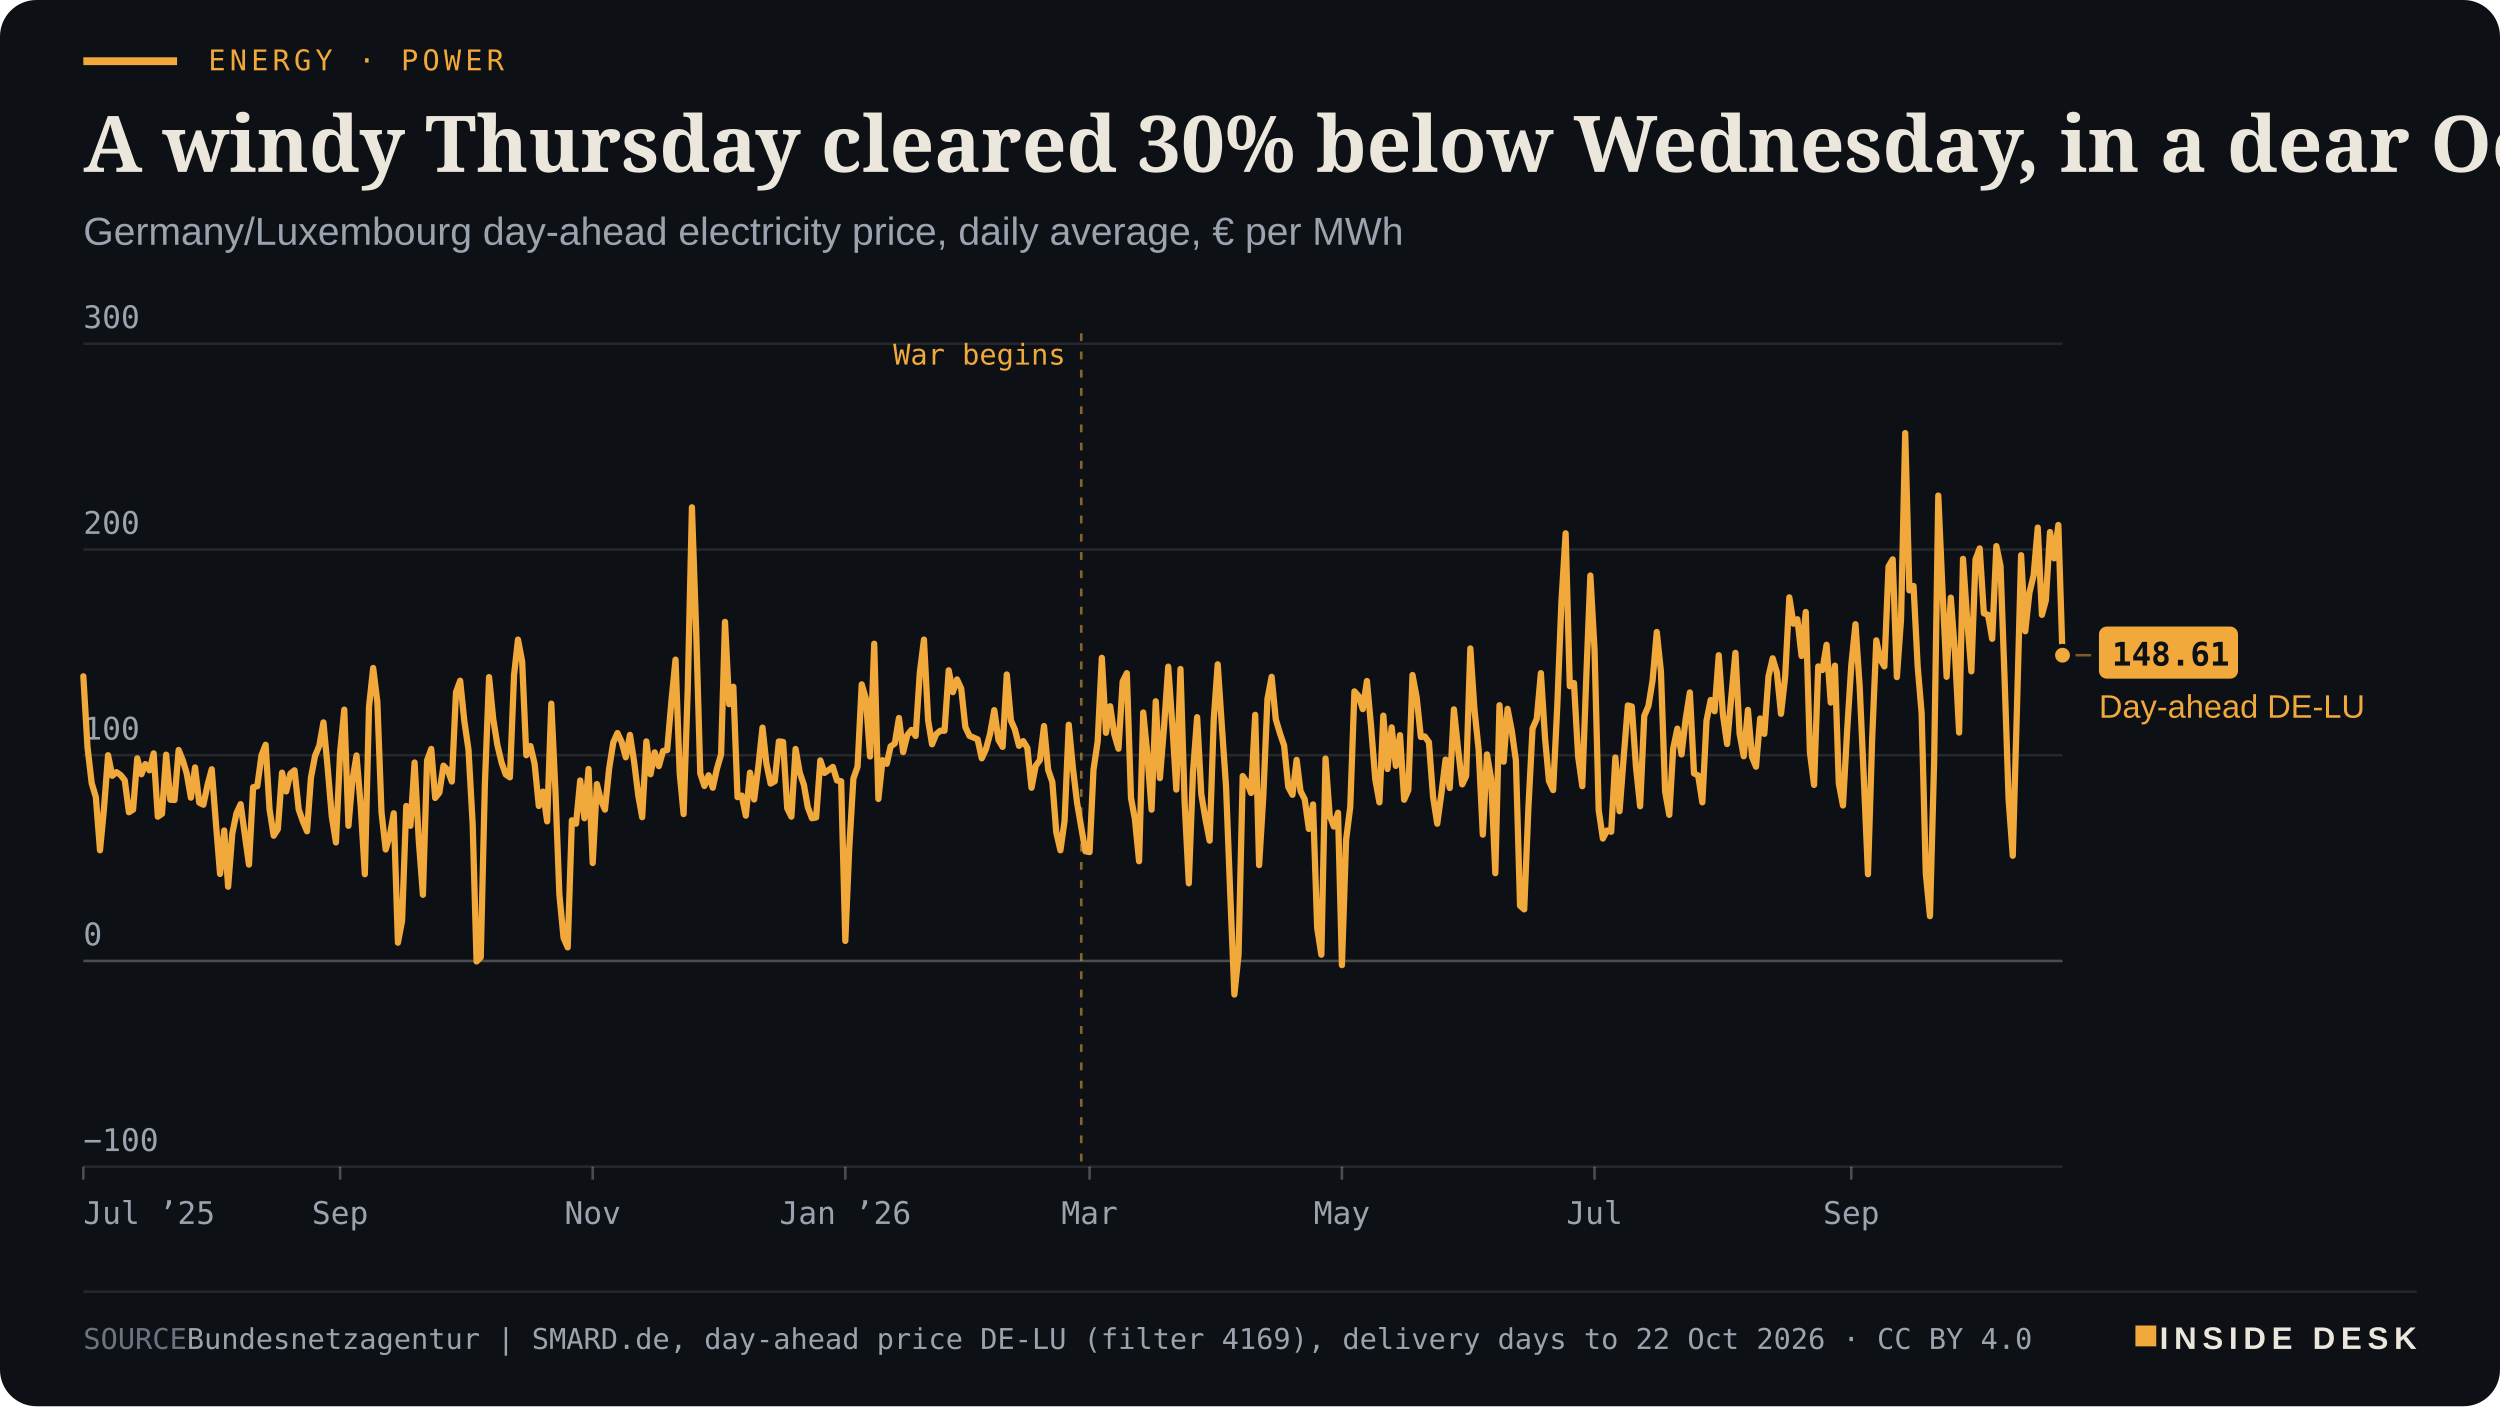
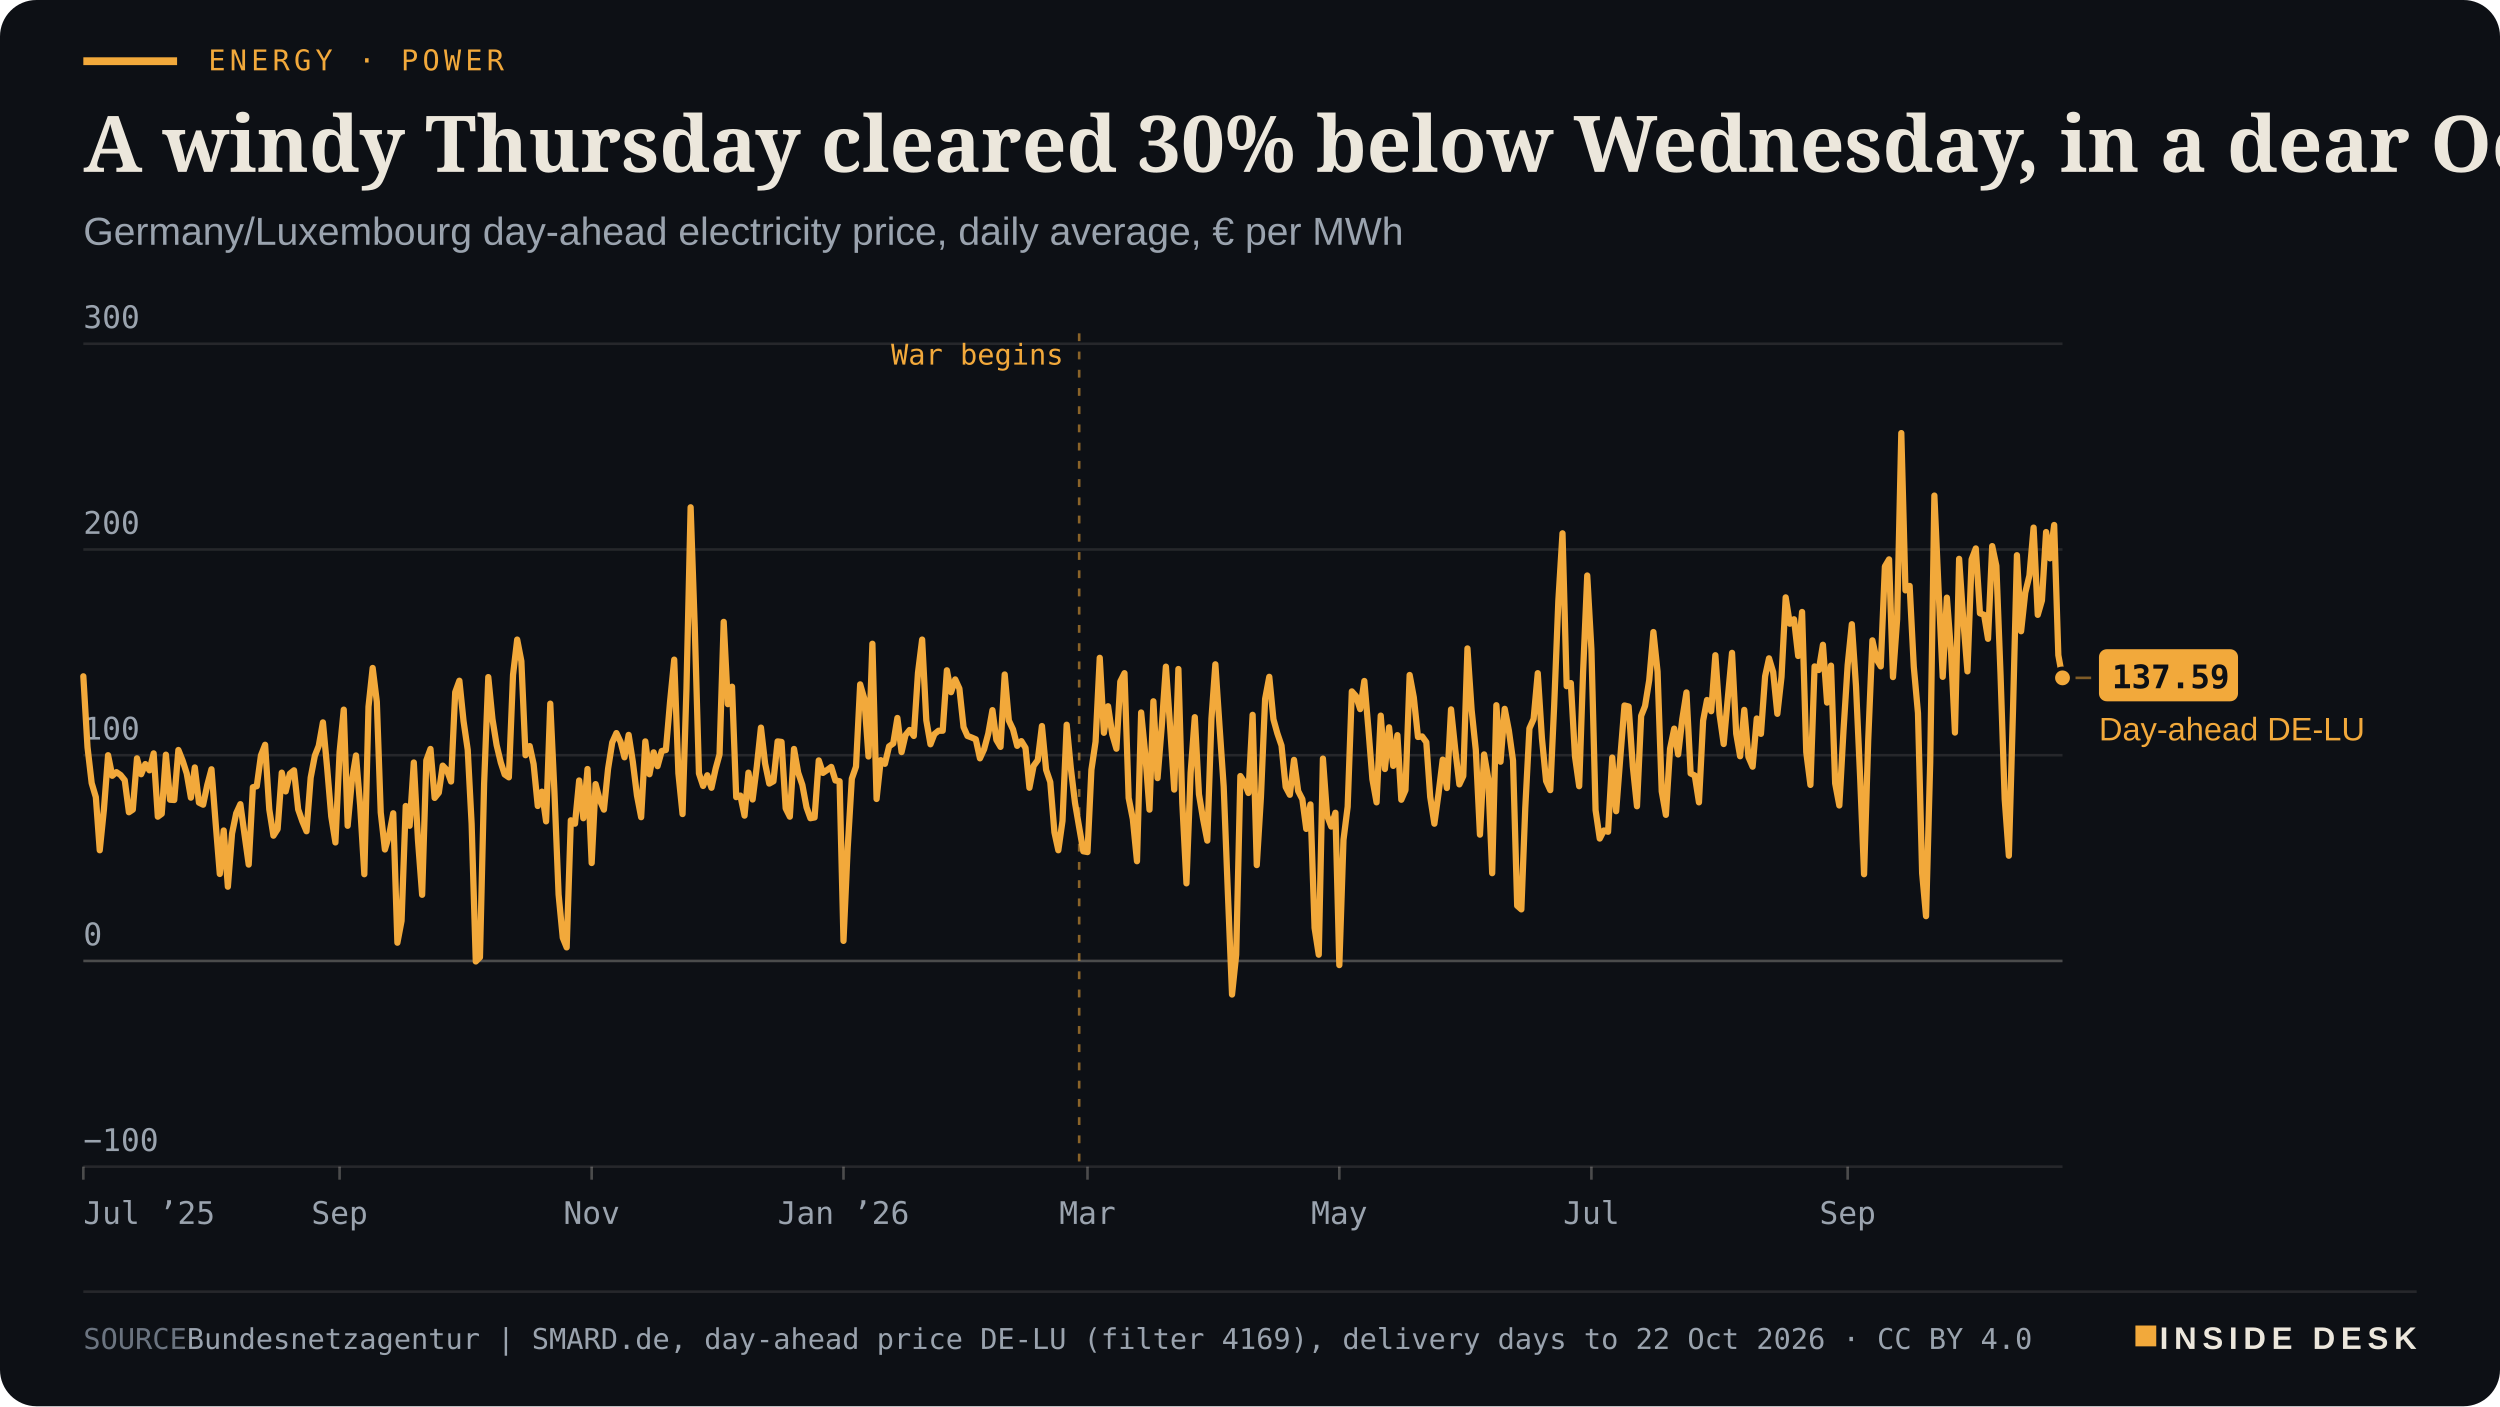
<svg xmlns="http://www.w3.org/2000/svg" viewBox="0 0 960 540" width="960" height="540" role="img" aria-labelledby="de-power-day-ahead-22oct-t de-power-day-ahead-22oct-d" class="desk-plate" style="max-width:100%;height:auto">
  <defs>
    <style>@font-face{font-family:Newsreader;font-weight:600;src:url(../assets/fonts/newsreader-disp.woff2) format("woff2")}@font-face{font-family:"Familjen Grotesk";src:url(../assets/fonts/familjen.woff2) format("woff2")}@font-face{font-family:"JetBrains Mono";src:url(../assets/fonts/jetbrains-mono.woff2) format("woff2")}</style>
    <pattern id="de-power-day-ahead-22oct-hatch" width="6" height="6" patternUnits="userSpaceOnUse" patternTransform="rotate(45)">
      <rect width="6" height="6" fill="none" />
      <line x1="0" y1="0" x2="0" y2="6" stroke="#F2A93B" stroke-width="2.2" opacity=".9" />
    </pattern>
  </defs>
  <rect width="960" height="540" rx="14" fill="#0D1015" />
  <rect x="32" y="22" width="36" height="3" fill="#F2A93B" />
  <text x="80" y="27" font-family="'JetBrains Mono', ui-monospace, Menlo, Consolas, monospace" font-size="11" letter-spacing="1.6" fill="#F2A93B">ENERGY · POWER</text>
  <text x="32" y="66" font-family="Newsreader, 'Iowan Old Style', Georgia, serif" font-weight="600" font-size="30" fill="#ECE7DC">A windy Thursday cleared 30% below Wednesday, in a dear October</text>
  <text x="32" y="94" font-family="'Familjen Grotesk', 'Helvetica Neue', Arial, sans-serif" font-size="15" fill="#9AA3AE">Germany/Luxembourg day-ahead electricity price, daily average, € per MWh</text>
  <line x1="32" x2="792" y1="448.0" y2="448.0" stroke="rgba(236,231,220,0.11)" />
  <text x="32" y="442.0" font-family="'JetBrains Mono', ui-monospace, Menlo, Consolas, monospace" font-size="12" fill="#9AA3AE" paint-order="stroke" stroke="#0D1015" stroke-width="5" stroke-linejoin="round">−100</text>
  <line x1="32" x2="792" y1="369.0" y2="369.0" stroke="rgba(236,231,220,0.28)" />
  <text x="32" y="363.0" font-family="'JetBrains Mono', ui-monospace, Menlo, Consolas, monospace" font-size="12" fill="#9AA3AE" paint-order="stroke" stroke="#0D1015" stroke-width="5" stroke-linejoin="round">0</text>
  <line x1="32" x2="792" y1="290.0" y2="290.0" stroke="rgba(236,231,220,0.11)" />
  <text x="32" y="284.0" font-family="'JetBrains Mono', ui-monospace, Menlo, Consolas, monospace" font-size="12" fill="#9AA3AE" paint-order="stroke" stroke="#0D1015" stroke-width="5" stroke-linejoin="round">100</text>
  <line x1="32" x2="792" y1="211.0" y2="211.0" stroke="rgba(236,231,220,0.11)" />
  <text x="32" y="205.0" font-family="'JetBrains Mono', ui-monospace, Menlo, Consolas, monospace" font-size="12" fill="#9AA3AE" paint-order="stroke" stroke="#0D1015" stroke-width="5" stroke-linejoin="round">200</text>
  <line x1="32" x2="792" y1="132.0" y2="132.0" stroke="rgba(236,231,220,0.11)" />
  <text x="32" y="126.0" font-family="'JetBrains Mono', ui-monospace, Menlo, Consolas, monospace" font-size="12" fill="#9AA3AE" paint-order="stroke" stroke="#0D1015" stroke-width="5" stroke-linejoin="round">300</text>
  <line x1="32.0" x2="32.0" y1="448" y2="453" stroke="rgba(236,231,220,0.28)" />
  <text x="32.0" y="470" text-anchor="start" font-family="'JetBrains Mono', ui-monospace, Menlo, Consolas, monospace" font-size="12" fill="#9AA3AE">Jul ’25</text>
-   <line x1="130.6" x2="130.6" y1="448" y2="453" stroke="rgba(236,231,220,0.28)" />
-   <text x="130.6" y="470" text-anchor="middle" font-family="'JetBrains Mono', ui-monospace, Menlo, Consolas, monospace" font-size="12" fill="#9AA3AE">Sep</text>
-   <line x1="227.6" x2="227.6" y1="448" y2="453" stroke="rgba(236,231,220,0.28)" />
-   <text x="227.6" y="470" text-anchor="middle" font-family="'JetBrains Mono', ui-monospace, Menlo, Consolas, monospace" font-size="12" fill="#9AA3AE">Nov</text>
-   <line x1="324.6" x2="324.6" y1="448" y2="453" stroke="rgba(236,231,220,0.28)" />
-   <text x="324.6" y="470" text-anchor="middle" font-family="'JetBrains Mono', ui-monospace, Menlo, Consolas, monospace" font-size="12" fill="#9AA3AE">Jan ’26</text>
-   <line x1="418.4" x2="418.4" y1="448" y2="453" stroke="rgba(236,231,220,0.28)" />
-   <text x="418.4" y="470" text-anchor="middle" font-family="'JetBrains Mono', ui-monospace, Menlo, Consolas, monospace" font-size="12" fill="#9AA3AE">Mar</text>
-   <line x1="515.3" x2="515.3" y1="448" y2="453" stroke="rgba(236,231,220,0.28)" />
-   <text x="515.3" y="470" text-anchor="middle" font-family="'JetBrains Mono', ui-monospace, Menlo, Consolas, monospace" font-size="12" fill="#9AA3AE">May</text>
-   <line x1="612.3" x2="612.3" y1="448" y2="453" stroke="rgba(236,231,220,0.28)" />
-   <text x="612.3" y="470" text-anchor="middle" font-family="'JetBrains Mono', ui-monospace, Menlo, Consolas, monospace" font-size="12" fill="#9AA3AE">Jul</text>
-   <line x1="710.9" x2="710.9" y1="448" y2="453" stroke="rgba(236,231,220,0.28)" />
-   <text x="710.9" y="470" text-anchor="middle" font-family="'JetBrains Mono', ui-monospace, Menlo, Consolas, monospace" font-size="12" fill="#9AA3AE">Sep</text>
-   <line x1="415.2" x2="415.2" y1="128" y2="448" stroke="#F2A93B" stroke-opacity=".55" stroke-dasharray="3 4" />
-   <text x="409.2" y="140" text-anchor="end" font-family="'JetBrains Mono', ui-monospace, Menlo, Consolas, monospace" font-size="11" fill="#F2A93B">War begins</text>
-   <path d="M32.0,259.7L33.6,286.9L35.2,300.7L36.8,306.1L38.4,326.5L39.9,310.9L41.5,290.0L43.1,297.9L44.7,296.5L46.3,297.6L47.9,299.6L49.5,311.9L51.1,310.9L52.7,291.2L54.3,297.3L55.8,293.4L57.4,295.8L59.0,289.3L60.6,313.6L62.2,312.5L63.8,289.8L65.4,307.1L67.0,307.2L68.6,288.0L70.2,292.0L71.7,297.0L73.3,306.3L74.9,294.7L76.5,308.2L78.1,309.0L79.7,301.4L81.3,295.4L82.9,316.0L84.5,335.6L86.1,318.9L87.6,340.5L89.2,320.1L90.8,312.3L92.4,308.8L94.0,320.5L95.6,332.0L97.2,302.3L98.8,301.9L100.4,290.1L102.0,286.0L103.5,310.8L105.1,320.9L106.7,318.4L108.3,296.7L109.9,303.9L111.5,297.1L113.1,295.8L114.7,310.8L116.3,315.4L117.9,319.2L119.4,298.6L121.0,290.2L122.6,286.4L124.2,277.4L125.8,294.6L127.4,313.5L129.0,323.5L130.6,288.8L132.2,272.5L133.8,317.1L135.3,299.8L136.9,290.1L138.5,309.4L140.1,335.7L141.7,271.4L143.3,256.5L144.9,269.5L146.5,312.0L148.1,326.2L149.7,320.8L151.2,312.3L152.8,362.0L154.4,353.6L156.0,309.5L157.6,317.1L159.2,292.8L160.8,322.6L162.4,343.6L164.0,292.0L165.6,287.6L167.1,306.4L168.7,304.4L170.3,294.0L171.9,295.7L173.5,300.1L175.1,265.8L176.7,261.4L178.3,276.9L179.9,287.9L181.5,316.3L183.0,369.2L184.6,367.6L186.2,300.9L187.8,260.0L189.4,276.1L191.0,286.1L192.6,292.8L194.2,297.4L195.8,298.5L197.4,259.2L198.9,245.6L200.5,253.9L202.1,290.0L203.7,286.5L205.3,293.4L206.9,309.5L208.5,304.0L210.1,315.4L211.7,270.2L213.3,304.0L214.8,343.5L216.4,360.1L218.0,363.8L219.6,315.0L221.2,316.3L222.8,299.7L224.4,314.2L226.0,295.3L227.6,331.4L229.2,301.1L230.7,307.2L232.3,310.9L233.9,295.2L235.5,285.1L237.1,281.5L238.7,284.9L240.3,290.8L241.9,282.2L243.5,292.5L245.1,305.5L246.6,313.8L248.2,284.7L249.8,297.3L251.4,288.9L253.0,294.2L254.6,288.4L256.2,288.0L257.8,269.5L259.4,253.3L261.0,296.9L262.5,312.6L264.1,264.4L265.7,194.8L267.3,241.4L268.9,297.0L270.5,301.8L272.1,297.7L273.7,302.5L275.3,295.2L276.9,289.7L278.4,238.8L280.0,270.4L281.6,263.7L283.2,306.1L284.8,305.5L286.4,313.2L288.0,296.7L289.6,307.0L291.2,294.4L292.8,279.4L294.3,293.2L295.9,300.9L297.5,300.0L299.1,284.7L300.7,284.9L302.3,310.4L303.9,313.6L305.5,287.6L307.1,296.7L308.7,301.4L310.2,310.0L311.8,314.2L313.4,313.9L315.0,292.0L316.6,296.8L318.2,295.7L319.8,294.5L321.4,299.7L323.0,300.0L324.6,361.3L326.1,325.8L327.7,299.0L329.3,294.4L330.9,262.8L332.5,268.3L334.1,290.5L335.7,247.2L337.3,306.8L338.9,291.9L340.5,293.3L342.0,286.6L343.6,285.5L345.2,275.7L346.8,288.8L348.4,282.3L350.0,280.3L351.6,282.6L353.2,258.4L354.8,245.6L356.4,276.6L357.9,285.8L359.5,281.9L361.1,280.6L362.7,280.6L364.3,257.4L365.9,265.8L367.5,260.9L369.1,264.4L370.7,279.2L372.3,282.6L373.8,283.2L375.4,283.9L377.0,291.2L378.6,287.7L380.2,281.7L381.8,272.7L383.4,284.1L385.0,286.8L386.6,259.0L388.2,276.7L389.7,280.1L391.3,286.4L392.9,284.6L394.5,287.2L396.1,302.5L397.7,294.1L399.3,291.9L400.9,278.8L402.5,295.6L404.1,300.3L405.6,319.6L407.2,326.5L408.8,315.2L410.4,278.3L412.0,295.0L413.6,308.3L415.2,317.7L416.8,326.9L418.4,327.2L419.9,295.6L421.5,284.8L423.1,252.6L424.7,281.4L426.3,271.2L427.9,282.0L429.5,287.5L431.1,261.7L432.7,258.5L434.3,306.4L435.8,314.5L437.4,330.7L439.0,273.6L440.6,289.8L442.2,310.9L443.8,269.3L445.4,298.8L447.0,279.1L448.6,256.0L450.2,278.7L451.7,303.2L453.3,256.9L454.9,308.3L456.5,339.2L458.1,296.7L459.7,275.4L461.3,305.0L462.9,314.6L464.5,322.8L466.1,275.9L467.6,255.1L469.2,278.9L470.8,302.1L472.4,342.9L474.0,381.9L475.6,366.6L477.2,298.0L478.8,300.3L480.4,304.5L482.0,274.5L483.5,332.2L485.1,306.0L486.7,268.4L488.3,259.9L489.9,276.2L491.5,281.6L493.1,286.3L494.7,302.2L496.3,305.2L497.9,291.8L499.4,303.8L501.0,306.9L502.6,318.3L504.2,308.9L505.8,356.3L507.4,366.6L509.0,291.3L510.6,313.2L512.2,317.4L513.8,312.1L515.3,370.6L516.9,322.5L518.5,309.8L520.1,265.5L521.7,267.3L523.3,272.3L524.9,261.5L526.5,279.1L528.1,299.2L529.7,308.1L531.2,274.8L532.8,295.3L534.4,279.3L536.0,294.1L537.6,282.3L539.2,307.1L540.8,303.4L542.4,259.2L544.0,267.8L545.6,283.0L547.1,282.8L548.7,285.0L550.3,306.0L551.9,316.3L553.5,304.7L555.1,291.7L556.7,302.6L558.3,272.4L559.9,287.7L561.5,301.2L563.0,298.0L564.6,249.0L566.2,272.6L567.8,287.9L569.4,320.5L571.0,289.7L572.6,299.1L574.2,335.3L575.8,270.8L577.4,292.5L578.9,272.2L580.5,280.5L582.1,292.0L583.7,347.8L585.3,349.2L586.9,310.3L588.5,279.7L590.1,276.1L591.7,258.5L593.3,283.5L594.8,299.9L596.4,303.4L598.0,271.0L599.6,230.8L601.2,204.8L602.8,263.5L604.4,262.3L606.0,290.5L607.6,301.9L609.2,258.2L610.7,221.0L612.3,249.4L613.9,311.1L615.5,322.0L617.1,318.9L618.7,319.4L620.3,290.9L621.9,311.5L623.5,290.8L625.1,270.9L626.6,271.3L628.2,294.3L629.8,309.6L631.4,274.9L633.0,271.1L634.6,261.2L636.2,242.7L637.8,257.9L639.4,303.9L641.0,312.9L642.5,287.5L644.1,279.8L645.7,289.7L647.3,276.1L648.9,265.9L650.5,297.0L652.1,297.8L653.7,308.1L655.3,276.7L656.9,268.8L658.4,273.1L660.0,251.6L661.6,274.4L663.2,285.7L664.8,267.8L666.4,250.7L668.0,281.7L669.6,290.4L671.2,272.6L672.8,290.7L674.3,294.4L675.9,275.9L677.5,281.8L679.1,259.7L680.7,252.8L682.3,258.1L683.9,274.1L685.5,259.9L687.1,229.4L688.7,239.5L690.2,237.8L691.8,251.9L693.4,235.0L695.0,288.8L696.6,301.4L698.2,255.9L699.8,257.3L701.4,247.6L703.0,269.8L704.6,255.6L706.1,300.8L707.7,309.3L709.3,280.6L710.9,255.4L712.5,239.7L714.1,263.4L715.7,298.7L717.3,335.7L718.9,284.0L720.5,245.9L722.0,253.2L723.6,255.9L725.2,217.5L726.8,214.8L728.4,260.0L730.0,237.8L731.6,166.3L733.2,226.7L734.8,225.0L736.4,256.1L737.9,273.8L739.5,335.3L741.1,351.8L742.7,292.7L744.3,190.3L745.9,226.3L747.5,259.9L749.1,229.5L750.7,250.4L752.3,281.3L753.8,214.6L755.4,238.0L757.0,257.8L758.6,214.8L760.2,210.6L761.8,235.5L763.4,236.1L765.0,245.3L766.6,209.7L768.2,217.3L769.7,258.9L771.3,306.9L772.9,328.6L774.5,272.4L776.1,213.2L777.7,242.4L779.3,227.6L780.9,221.0L782.5,202.6L784.1,236.1L785.6,230.6L787.2,204.3L788.8,214.4L790.4,201.6L792.0,251.6" fill="none" stroke="#F2A93B" stroke-width="2.4" stroke-linejoin="round" stroke-linecap="round" />
-   <circle cx="792.0" cy="251.6" r="3.6" fill="#F2A93B" stroke="#0D1015" stroke-width="1.5" />
-   <path d="M797.0,251.6 L803,251.6" stroke="#F2A93B" stroke-opacity=".5" fill="none" />
-   <rect x="806" y="240.6" width="53.4" height="20" rx="3" fill="#F2A93B" />
-   <text x="811" y="255.6" font-family="'JetBrains Mono', ui-monospace, Menlo, Consolas, monospace" font-weight="600" font-size="12.5" fill="#0D1015">148.61</text>
-   <text x="806" y="275.6" font-family="'Familjen Grotesk', 'Helvetica Neue', Arial, sans-serif" font-size="12.5" fill="#F2A93B">Day-ahead DE-LU</text>
+   <line x1="130.4" x2="130.4" y1="448" y2="453" stroke="rgba(236,231,220,0.28)" />
+   <text x="130.4" y="470" text-anchor="middle" font-family="'JetBrains Mono', ui-monospace, Menlo, Consolas, monospace" font-size="12" fill="#9AA3AE">Sep</text>
+   <line x1="227.2" x2="227.2" y1="448" y2="453" stroke="rgba(236,231,220,0.28)" />
+   <text x="227.2" y="470" text-anchor="middle" font-family="'JetBrains Mono', ui-monospace, Menlo, Consolas, monospace" font-size="12" fill="#9AA3AE">Nov</text>
+   <line x1="323.9" x2="323.9" y1="448" y2="453" stroke="rgba(236,231,220,0.28)" />
+   <text x="323.9" y="470" text-anchor="middle" font-family="'JetBrains Mono', ui-monospace, Menlo, Consolas, monospace" font-size="12" fill="#9AA3AE">Jan ’26</text>
+   <line x1="417.6" x2="417.6" y1="448" y2="453" stroke="rgba(236,231,220,0.28)" />
+   <text x="417.6" y="470" text-anchor="middle" font-family="'JetBrains Mono', ui-monospace, Menlo, Consolas, monospace" font-size="12" fill="#9AA3AE">Mar</text>
+   <line x1="514.3" x2="514.3" y1="448" y2="453" stroke="rgba(236,231,220,0.28)" />
+   <text x="514.3" y="470" text-anchor="middle" font-family="'JetBrains Mono', ui-monospace, Menlo, Consolas, monospace" font-size="12" fill="#9AA3AE">May</text>
+   <line x1="611.1" x2="611.1" y1="448" y2="453" stroke="rgba(236,231,220,0.28)" />
+   <text x="611.1" y="470" text-anchor="middle" font-family="'JetBrains Mono', ui-monospace, Menlo, Consolas, monospace" font-size="12" fill="#9AA3AE">Jul</text>
+   <line x1="709.5" x2="709.5" y1="448" y2="453" stroke="rgba(236,231,220,0.28)" />
+   <text x="709.5" y="470" text-anchor="middle" font-family="'JetBrains Mono', ui-monospace, Menlo, Consolas, monospace" font-size="12" fill="#9AA3AE">Sep</text>
+   <line x1="414.4" x2="414.4" y1="128" y2="448" stroke="#F2A93B" stroke-opacity=".55" stroke-dasharray="3 4" />
+   <text x="408.4" y="140" text-anchor="end" font-family="'JetBrains Mono', ui-monospace, Menlo, Consolas, monospace" font-size="11" fill="#F2A93B">War begins</text>
+   <path d="M32.0,259.7L33.6,286.9L35.2,300.7L36.8,306.1L38.3,326.5L39.9,310.9L41.5,290.0L43.1,297.9L44.7,296.5L46.3,297.6L47.9,299.6L49.5,311.9L51.0,310.9L52.6,291.2L54.2,297.3L55.8,293.4L57.4,295.8L59.0,289.3L60.6,313.6L62.1,312.5L63.7,289.8L65.3,307.1L66.9,307.2L68.5,288.0L70.1,292.0L71.7,297.0L73.3,306.3L74.8,294.7L76.4,308.2L78.0,309.0L79.6,301.4L81.2,295.4L82.8,316.0L84.4,335.6L85.9,318.9L87.5,340.5L89.1,320.1L90.7,312.3L92.3,308.8L93.9,320.5L95.5,332.0L97.1,302.3L98.6,301.9L100.2,290.1L101.8,286.0L103.4,310.8L105.0,320.9L106.6,318.4L108.2,296.7L109.7,303.9L111.3,297.1L112.9,295.8L114.5,310.8L116.1,315.4L117.7,319.2L119.3,298.6L120.9,290.2L122.4,286.4L124.0,277.4L125.6,294.6L127.2,313.5L128.8,323.5L130.4,288.8L132.0,272.5L133.5,317.1L135.1,299.8L136.7,290.1L138.3,309.4L139.9,335.7L141.5,271.4L143.1,256.5L144.7,269.5L146.2,312.0L147.8,326.2L149.4,320.8L151.0,312.3L152.6,362.0L154.2,353.6L155.8,309.5L157.3,317.1L158.9,292.8L160.5,322.6L162.1,343.6L163.7,292.0L165.3,287.6L166.9,306.4L168.5,304.4L170.0,294.0L171.6,295.7L173.2,300.1L174.8,265.8L176.4,261.4L178.0,276.9L179.6,287.9L181.1,316.3L182.7,369.2L184.3,367.6L185.9,300.9L187.5,260.0L189.1,276.1L190.7,286.1L192.3,292.8L193.8,297.4L195.4,298.5L197.0,259.2L198.6,245.6L200.2,253.9L201.8,290.0L203.4,286.5L204.9,293.4L206.5,309.5L208.1,304.0L209.7,315.4L211.3,270.2L212.9,304.0L214.5,343.5L216.1,360.1L217.6,363.8L219.2,315.0L220.8,316.3L222.4,299.7L224.0,314.2L225.6,295.3L227.2,331.4L228.7,301.1L230.3,307.2L231.9,310.9L233.5,295.2L235.1,285.1L236.7,281.5L238.3,284.9L239.8,290.8L241.4,282.2L243.0,292.5L244.6,305.5L246.2,313.8L247.8,284.7L249.4,297.3L251.0,288.9L252.5,294.2L254.1,288.4L255.7,288.0L257.3,269.5L258.9,253.3L260.5,296.9L262.1,312.6L263.6,264.4L265.2,194.8L266.8,241.4L268.4,297.0L270.0,301.8L271.6,297.7L273.2,302.5L274.8,295.2L276.3,289.7L277.9,238.8L279.5,270.4L281.1,263.7L282.7,306.1L284.3,305.5L285.9,313.2L287.4,296.7L289.0,307.0L290.6,294.4L292.2,279.4L293.8,293.2L295.4,300.9L297.0,300.0L298.6,284.7L300.1,284.9L301.7,310.4L303.3,313.6L304.9,287.6L306.5,296.7L308.1,301.4L309.7,310.0L311.2,314.2L312.8,313.9L314.4,292.0L316.0,296.8L317.6,295.7L319.2,294.5L320.8,299.7L322.4,300.0L323.9,361.3L325.5,325.8L327.1,299.0L328.7,294.4L330.3,262.8L331.9,268.3L333.5,290.5L335.0,247.2L336.6,306.8L338.2,291.9L339.8,293.3L341.4,286.6L343.0,285.5L344.6,275.7L346.2,288.8L347.7,282.3L349.3,280.3L350.9,282.6L352.5,258.4L354.1,245.6L355.7,276.6L357.3,285.8L358.8,281.9L360.4,280.6L362.0,280.6L363.6,257.4L365.2,265.8L366.8,260.9L368.4,264.4L370.0,279.2L371.5,282.6L373.1,283.2L374.7,283.9L376.3,291.2L377.9,287.7L379.5,281.7L381.1,272.7L382.6,284.1L384.2,286.8L385.8,259.0L387.4,276.7L389.0,280.1L390.6,286.4L392.2,284.6L393.8,287.2L395.3,302.5L396.9,294.1L398.5,291.9L400.1,278.8L401.7,295.6L403.3,300.3L404.9,319.6L406.4,326.5L408.0,315.2L409.6,278.3L411.2,295.0L412.8,308.3L414.4,317.7L416.0,326.9L417.6,327.2L419.1,295.6L420.7,284.8L422.3,252.6L423.9,281.4L425.5,271.2L427.1,282.0L428.7,287.5L430.2,261.7L431.8,258.5L433.4,306.4L435.0,314.5L436.6,330.7L438.2,273.6L439.8,289.8L441.4,310.9L442.9,269.3L444.5,298.8L446.1,279.1L447.7,256.0L449.3,278.7L450.9,303.2L452.5,256.9L454.0,308.3L455.6,339.2L457.2,296.7L458.8,275.4L460.4,305.0L462.0,314.6L463.6,322.8L465.2,275.9L466.7,255.1L468.3,278.9L469.9,302.1L471.5,342.9L473.1,381.9L474.7,366.6L476.3,298.0L477.8,300.3L479.4,304.5L481.0,274.5L482.6,332.2L484.2,306.0L485.8,268.4L487.4,259.9L489.0,276.2L490.5,281.6L492.1,286.3L493.7,302.2L495.3,305.2L496.9,291.8L498.5,303.8L500.1,306.9L501.6,318.3L503.2,308.9L504.8,356.3L506.4,366.6L508.0,291.3L509.6,313.2L511.2,317.4L512.8,312.1L514.3,370.6L515.9,322.5L517.5,309.8L519.1,265.5L520.7,267.3L522.3,272.3L523.9,261.5L525.4,279.1L527.0,299.2L528.6,308.1L530.2,274.8L531.8,295.3L533.4,279.3L535.0,294.1L536.6,282.3L538.1,307.1L539.7,303.4L541.3,259.2L542.9,267.8L544.5,283.0L546.1,282.8L547.7,285.0L549.2,306.0L550.8,316.3L552.4,304.7L554.0,291.7L555.6,302.6L557.2,272.4L558.8,287.7L560.4,301.2L561.9,298.0L563.5,249.0L565.1,272.6L566.7,287.9L568.3,320.5L569.9,289.7L571.5,299.1L573.0,335.3L574.6,270.8L576.2,292.5L577.8,272.2L579.4,280.5L581.0,292.0L582.6,347.8L584.2,349.2L585.7,310.3L587.3,279.7L588.9,276.1L590.5,258.5L592.1,283.5L593.7,299.9L595.3,303.4L596.8,271.0L598.4,230.8L600.0,204.8L601.6,263.5L603.2,262.3L604.8,290.5L606.4,301.9L607.9,258.2L609.5,221.0L611.1,249.4L612.7,311.1L614.3,322.0L615.9,318.9L617.5,319.4L619.1,290.9L620.6,311.5L622.2,290.8L623.8,270.9L625.4,271.3L627.0,294.3L628.6,309.6L630.2,274.9L631.7,271.1L633.3,261.2L634.9,242.7L636.5,257.9L638.1,303.9L639.7,312.9L641.3,287.5L642.9,279.8L644.4,289.7L646.0,276.1L647.6,265.9L649.2,297.0L650.8,297.8L652.4,308.1L654.0,276.7L655.5,268.8L657.1,273.1L658.7,251.6L660.3,274.4L661.9,285.7L663.5,267.8L665.1,250.7L666.7,281.7L668.2,290.4L669.8,272.6L671.4,290.7L673.0,294.4L674.6,275.9L676.2,281.8L677.8,259.7L679.3,252.8L680.9,258.1L682.5,274.1L684.1,259.9L685.7,229.4L687.3,239.5L688.9,237.8L690.5,251.9L692.0,235.0L693.6,288.8L695.2,301.4L696.8,255.9L698.4,257.3L700.0,247.6L701.6,269.8L703.1,255.6L704.7,300.8L706.3,309.3L707.9,280.6L709.5,255.4L711.1,239.7L712.7,263.4L714.3,298.7L715.8,335.7L717.4,284.0L719.0,245.9L720.6,253.2L722.2,255.9L723.8,217.5L725.4,214.8L726.9,260.0L728.5,237.8L730.1,166.3L731.7,226.7L733.3,225.0L734.9,256.1L736.5,273.8L738.1,335.3L739.6,351.8L741.2,292.7L742.8,190.3L744.4,226.3L746.0,259.9L747.6,229.5L749.2,250.4L750.7,281.3L752.3,214.6L753.9,238.0L755.5,257.8L757.1,214.8L758.7,210.6L760.3,235.5L761.9,236.1L763.4,245.3L765.0,209.7L766.6,217.3L768.2,258.9L769.8,306.9L771.4,328.6L773.0,272.4L774.5,213.2L776.1,242.4L777.7,227.6L779.3,221.0L780.9,202.6L782.5,236.1L784.1,230.6L785.7,204.3L787.2,214.4L788.8,201.6L790.4,251.6L792.0,260.3" fill="none" stroke="#F2A93B" stroke-width="2.4" stroke-linejoin="round" stroke-linecap="round" />
+   <circle cx="792.0" cy="260.3" r="3.6" fill="#F2A93B" stroke="#0D1015" stroke-width="1.5" />
+   <path d="M797.0,260.3 L803,260.3" stroke="#F2A93B" stroke-opacity=".5" fill="none" />
+   <rect x="806" y="249.3" width="53.4" height="20" rx="3" fill="#F2A93B" />
+   <text x="811" y="264.3" font-family="'JetBrains Mono', ui-monospace, Menlo, Consolas, monospace" font-weight="600" font-size="12.5" fill="#0D1015">137.59</text>
+   <text x="806" y="284.3" font-family="'Familjen Grotesk', 'Helvetica Neue', Arial, sans-serif" font-size="12.5" fill="#F2A93B">Day-ahead DE-LU</text>
  <line x1="32" x2="928" y1="496" y2="496" stroke="rgba(236,231,220,0.11)" />
  <text x="32" y="518" font-family="'JetBrains Mono', ui-monospace, Menlo, Consolas, monospace" font-size="11" fill="#9AA3AE">
    <tspan fill="#6B7480">SOURCE </tspan>Bundesnetzagentur | SMARD.de, day-ahead price DE-LU (filter 4169), delivery days to 22 Oct 2026 · CC BY 4.0</text>
  <rect x="820" y="509" width="8" height="8" fill="#F2A93B" />
  <text x="928" y="518" text-anchor="end" font-family="'Familjen Grotesk', 'Helvetica Neue', Arial, sans-serif" font-weight="700" font-size="12" letter-spacing="2.2" fill="#ECE7DC">INSIDE DESK</text>
</svg>
